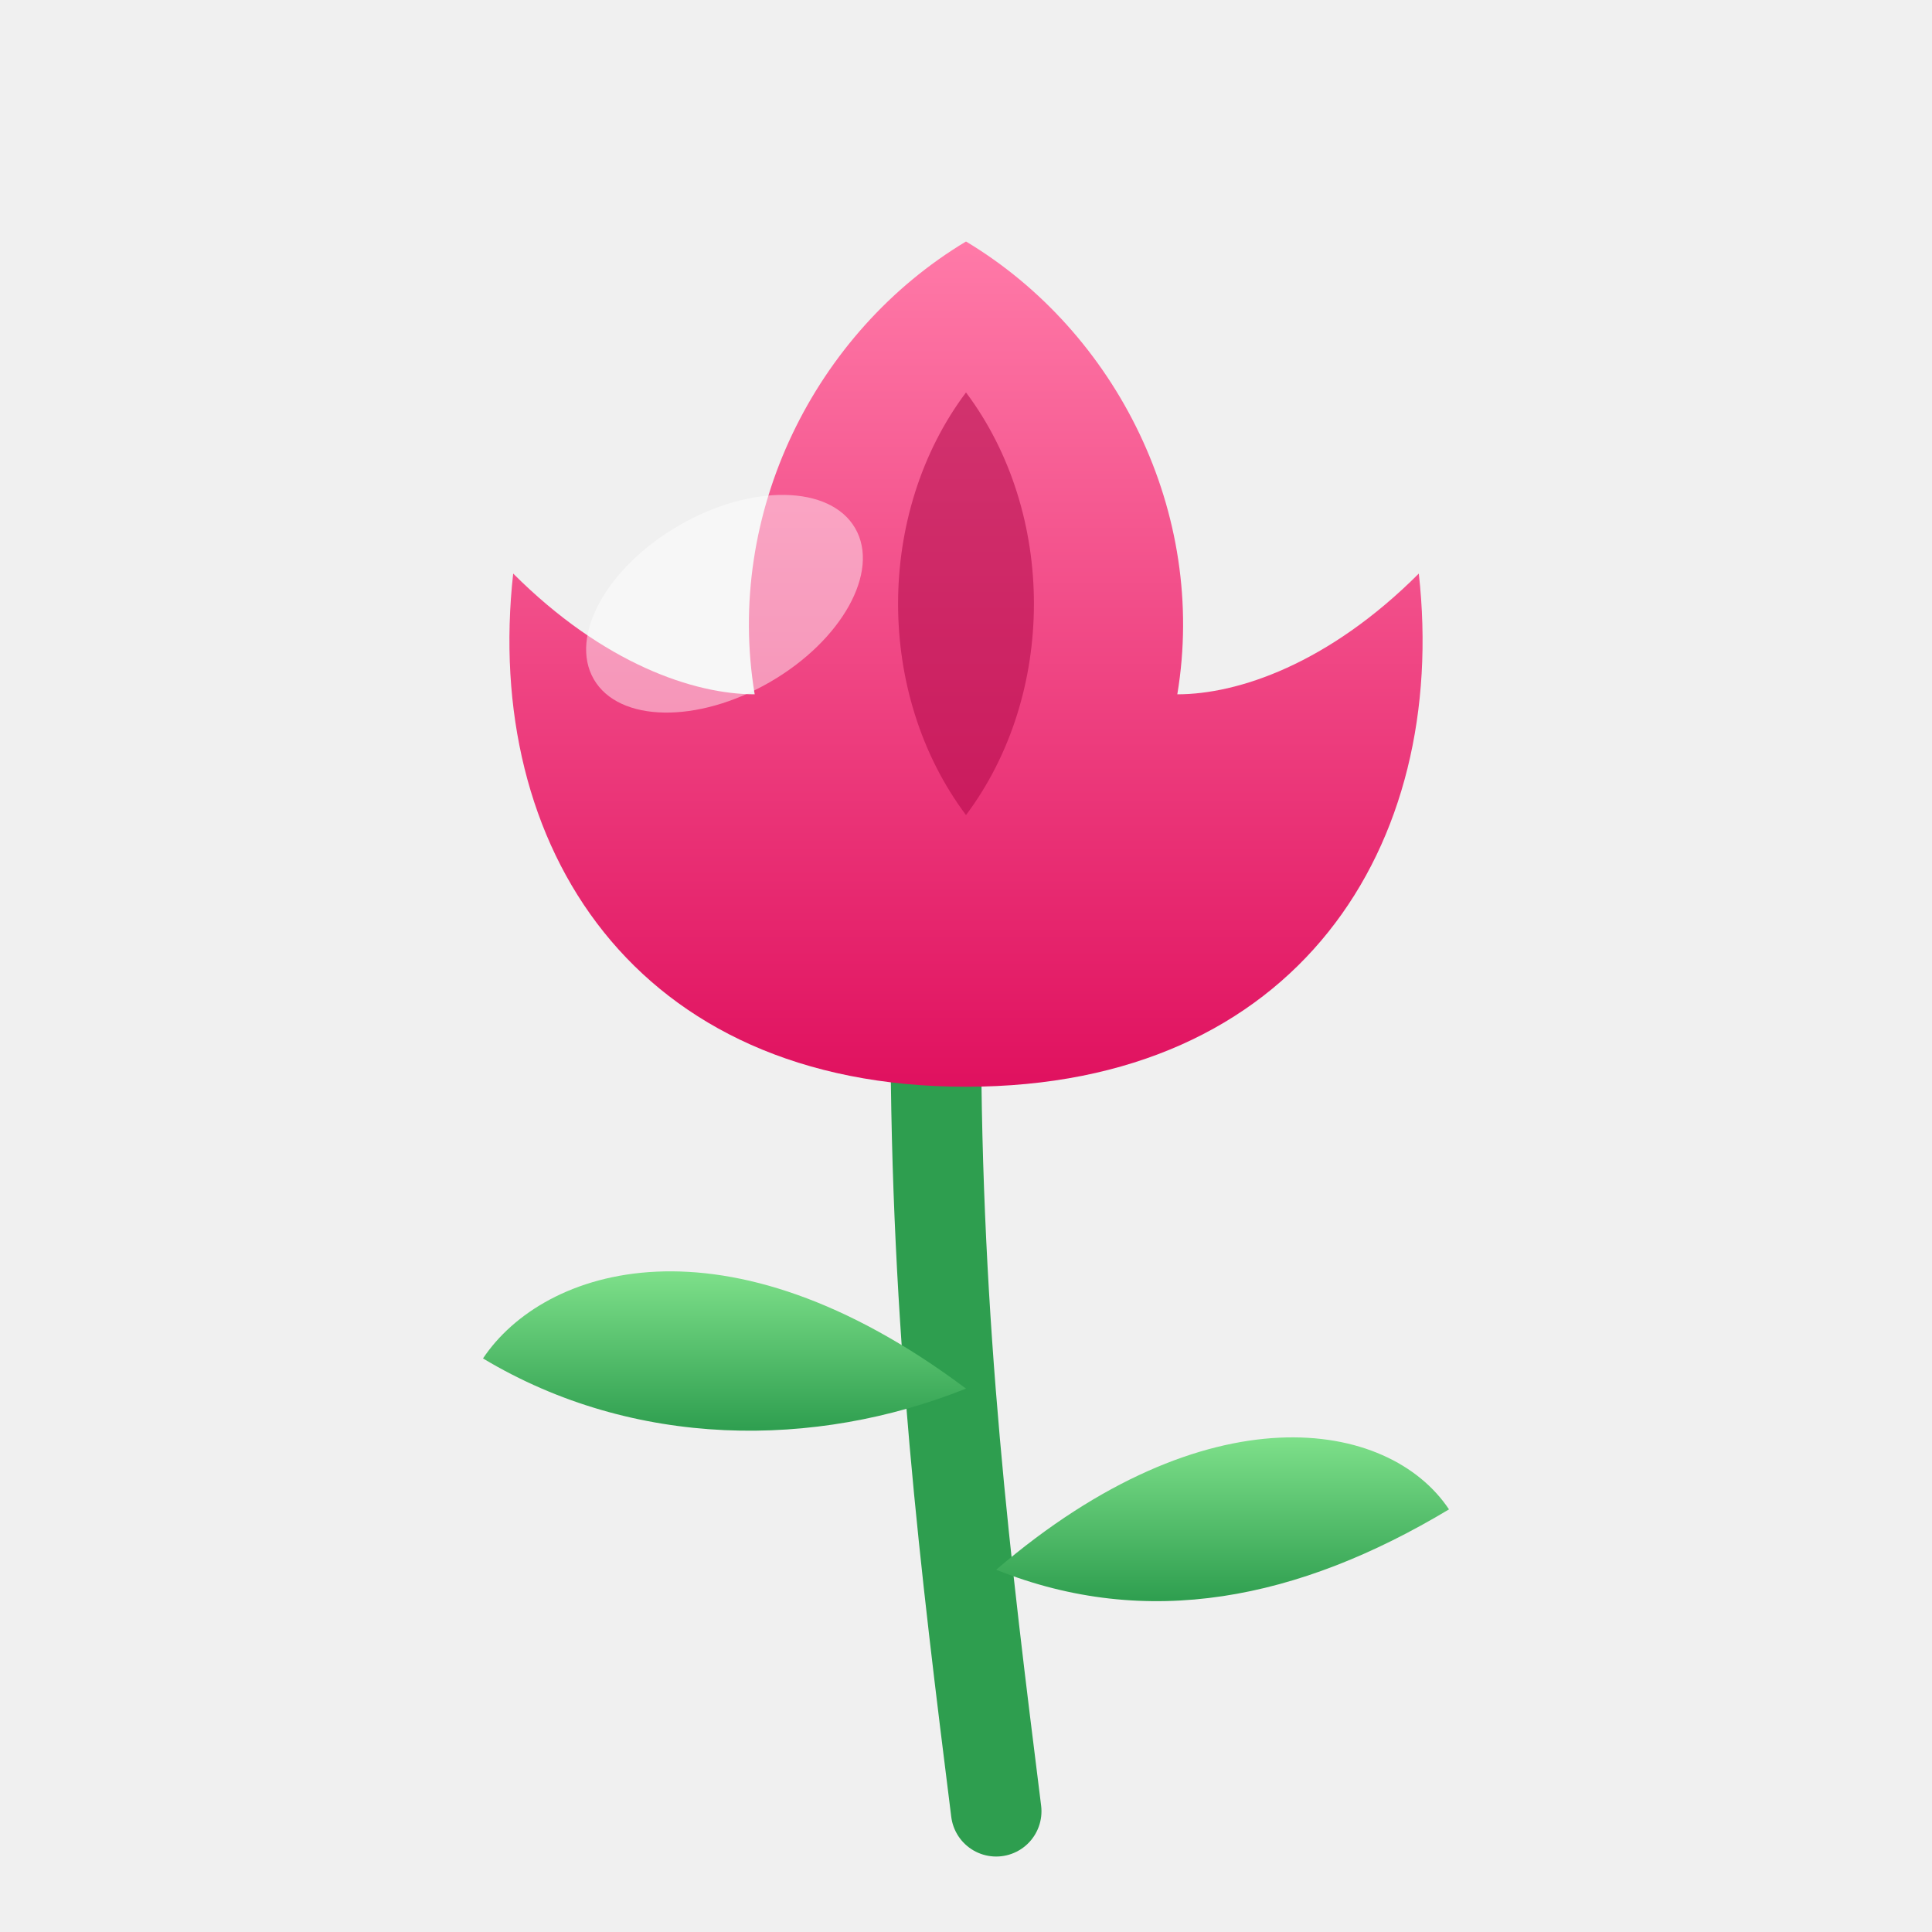
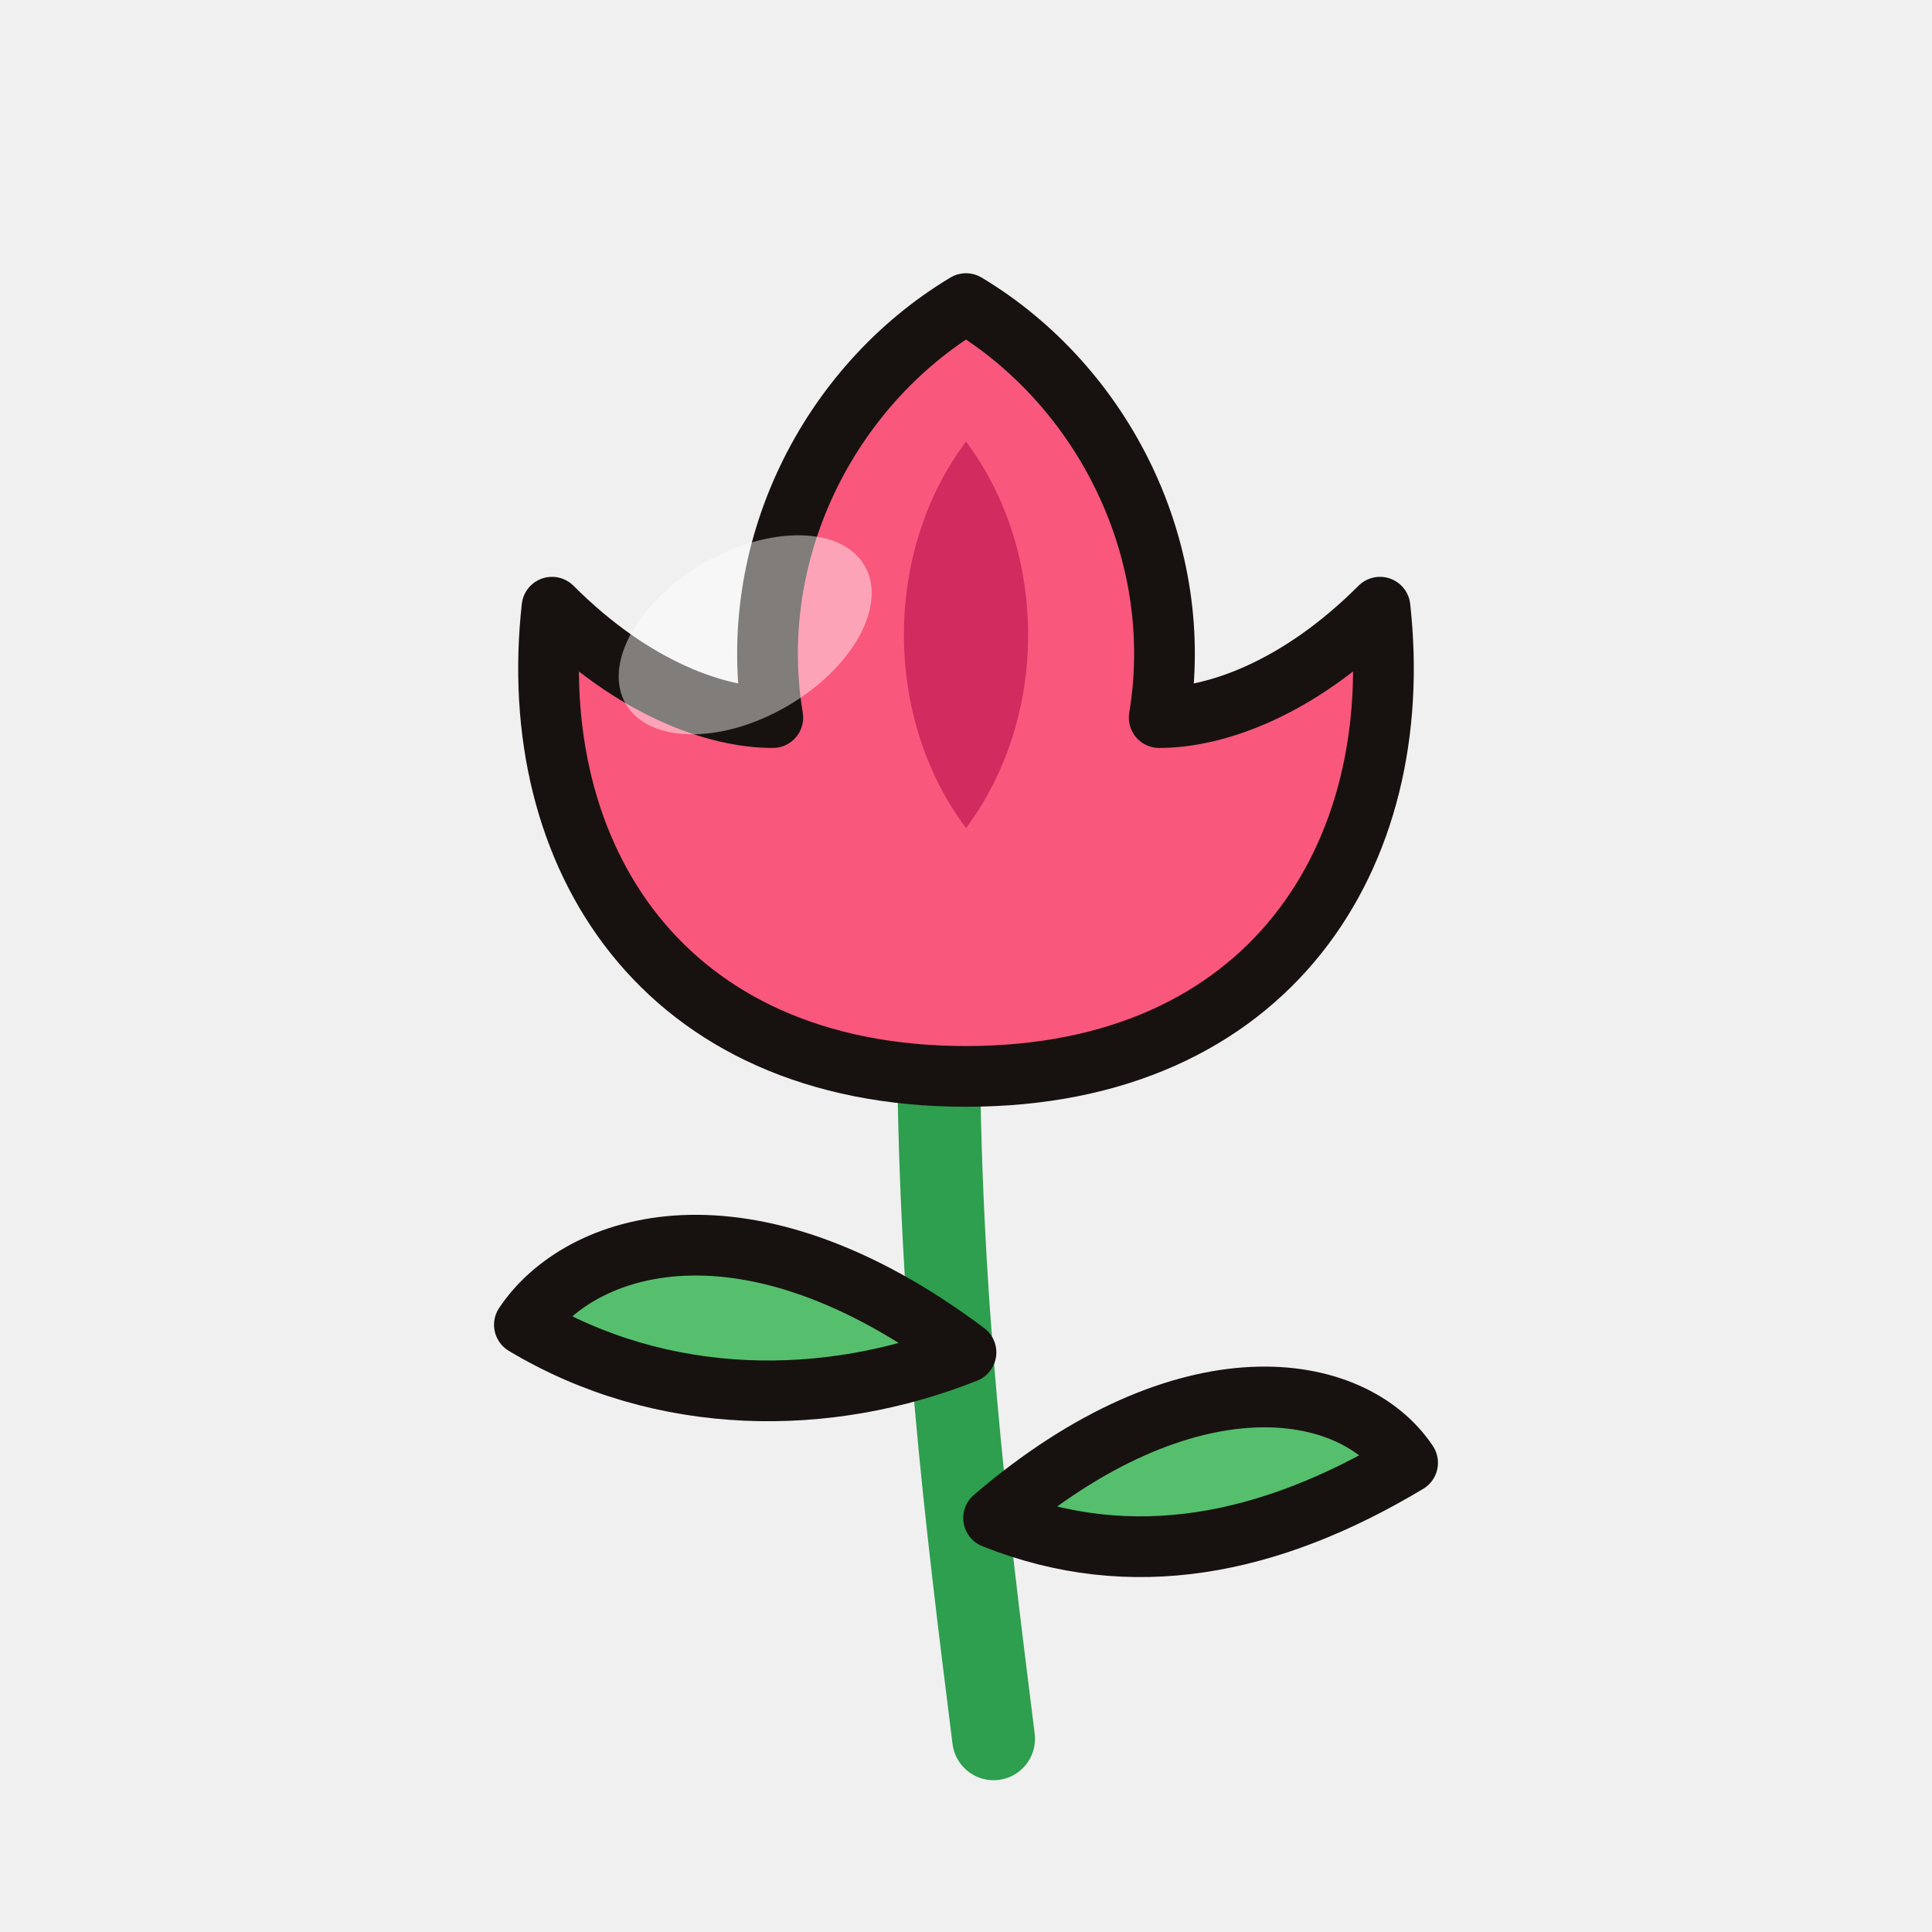
- <svg xmlns="http://www.w3.org/2000/svg" viewBox="0 0 64 64">
-   <defs>
-     <linearGradient id="ro_p" x1="0" y1="0" x2="0" y2="1">
-       <stop offset="0" stop-color="#FF7AA8" />
-       <stop offset="1" stop-color="#E0115F" />
-     </linearGradient>
-     <linearGradient id="ro_l" x1="0" y1="0" x2="0" y2="1">
-       <stop offset="0" stop-color="#7EE08A" />
-       <stop offset="1" stop-color="#2E9E4F" />
-     </linearGradient>
-   </defs>
+ <svg xmlns="http://www.w3.org/2000/svg" viewBox="-3 -3 70 70">
  <path d="M31 34c0 10 1 18 2 26" stroke="#2E9E4F" stroke-width="3" fill="none" stroke-linecap="round" />
-   <path d="M32 46c-8-6-14-4-16-1 5 3 11 3 16 1z" fill="url(#ro_l)" />
-   <path d="M33 52c7-6 13-5 15-2-5 3-10 4-15 2z" fill="url(#ro_l)" />
-   <path d="M32 36c-11 0-16-8-15-17 3 3 6 4 8 4-1-6 2-12 7-15 5 3 8 9 7 15 2 0 5-1 8-4 1 9-4 17-15 17z" fill="url(#ro_p)" />
+   <path d="M32 46c-8-6-14-4-16-1 5 3 11 3 16 1z" fill="#56BF6D" stroke="#17120F" stroke-width="2.2" stroke-linejoin="round" />
+   <path d="M33 52c7-6 13-5 15-2-5 3-10 4-15 2z" fill="#56BF6D" stroke="#17120F" stroke-width="2.2" stroke-linejoin="round" />
+   <path d="M32 36c-11 0-16-8-15-17 3 3 6 4 8 4-1-6 2-12 7-15 5 3 8 9 7 15 2 0 5-1 8-4 1 9-4 17-15 17z" fill="#F9577C" stroke="#17120F" stroke-width="2.2" stroke-linejoin="round" />
  <path d="M32 13c-3 4-3 10 0 14 3-4 3-10 0-14z" fill="#B00848" opacity=".55" />
  <ellipse cx="24" cy="20" rx="5" ry="3" fill="#fff" opacity=".45" transform="rotate(-30 24 20)" />
</svg>
